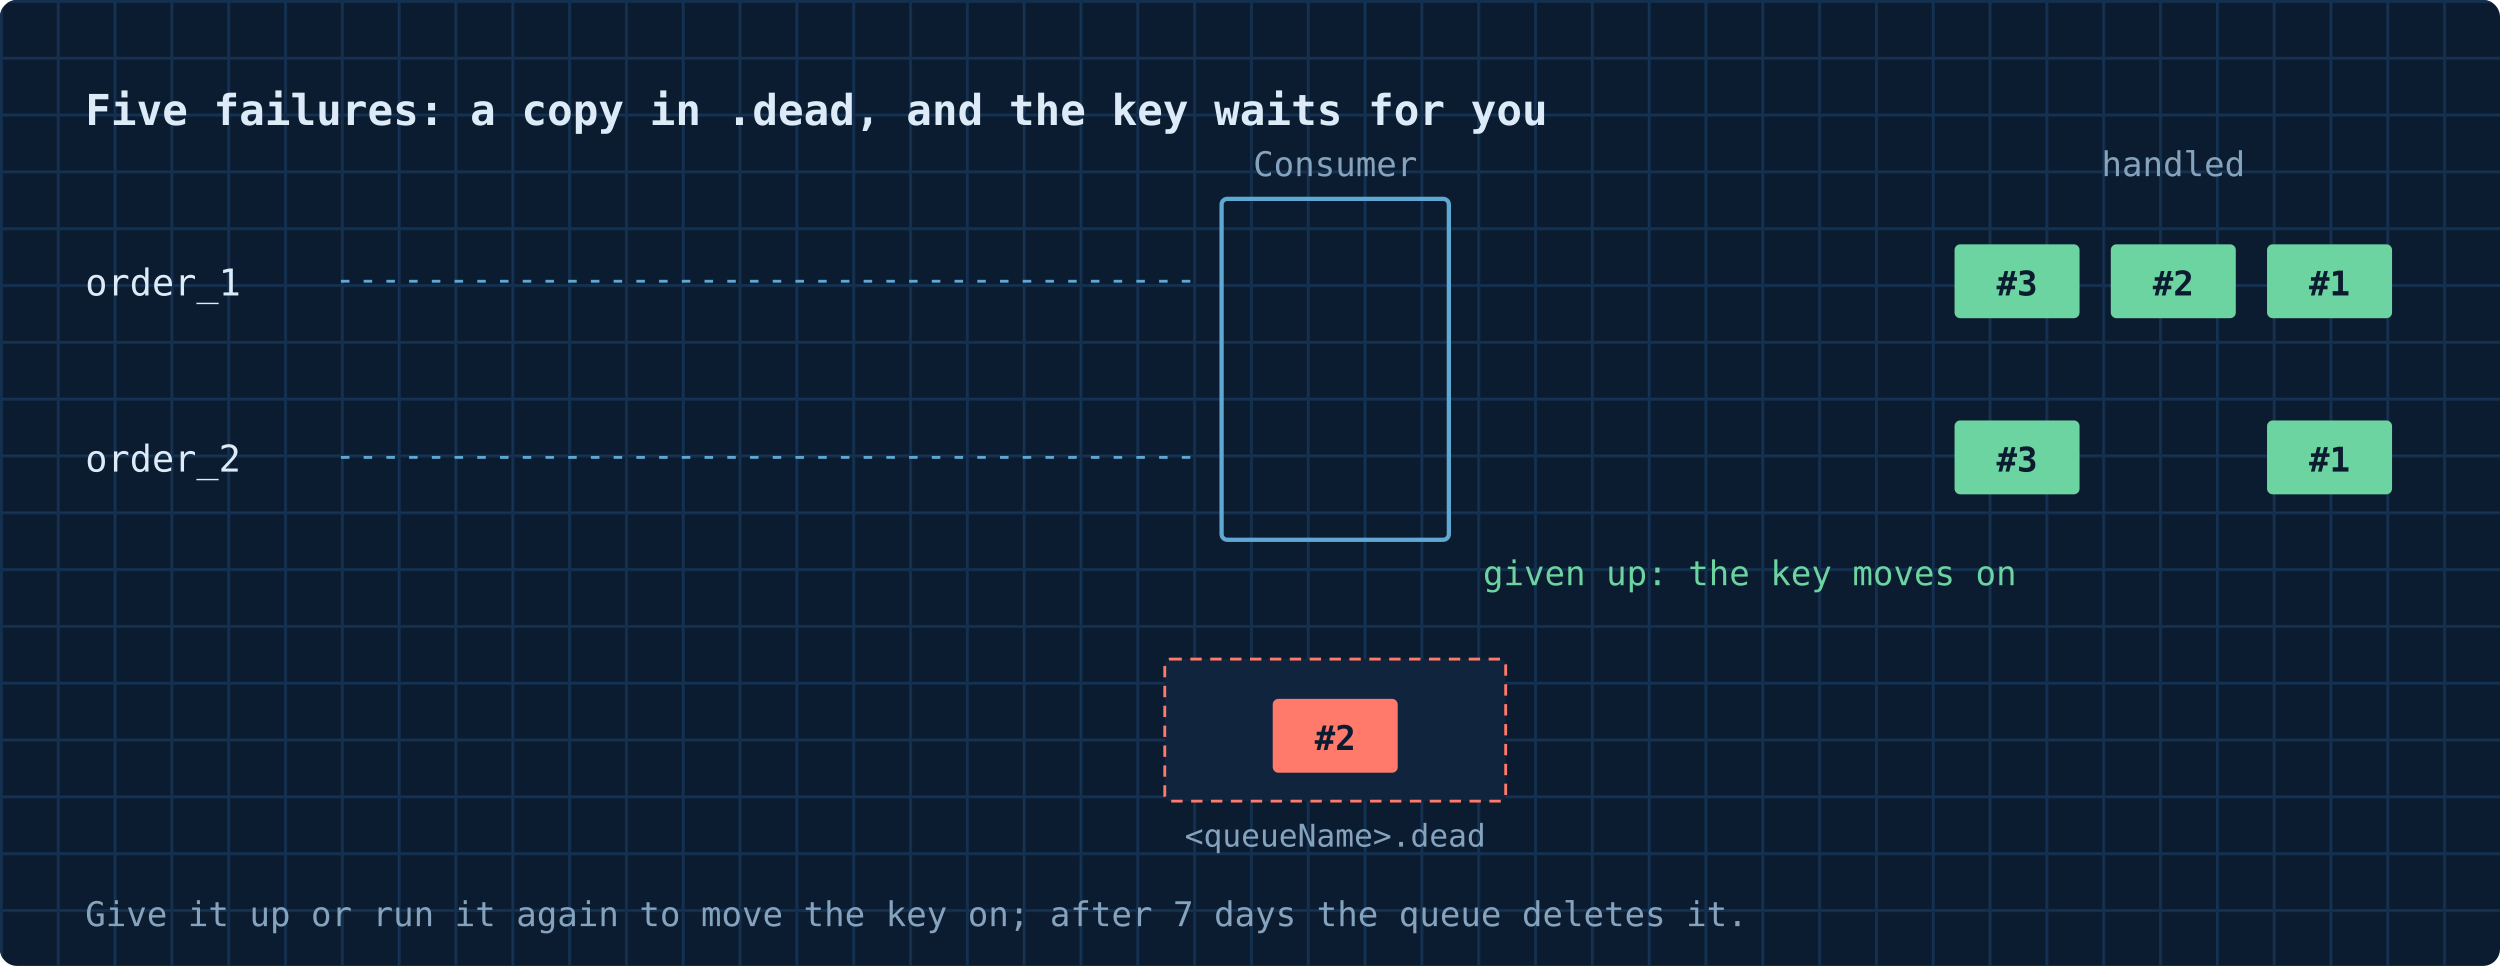
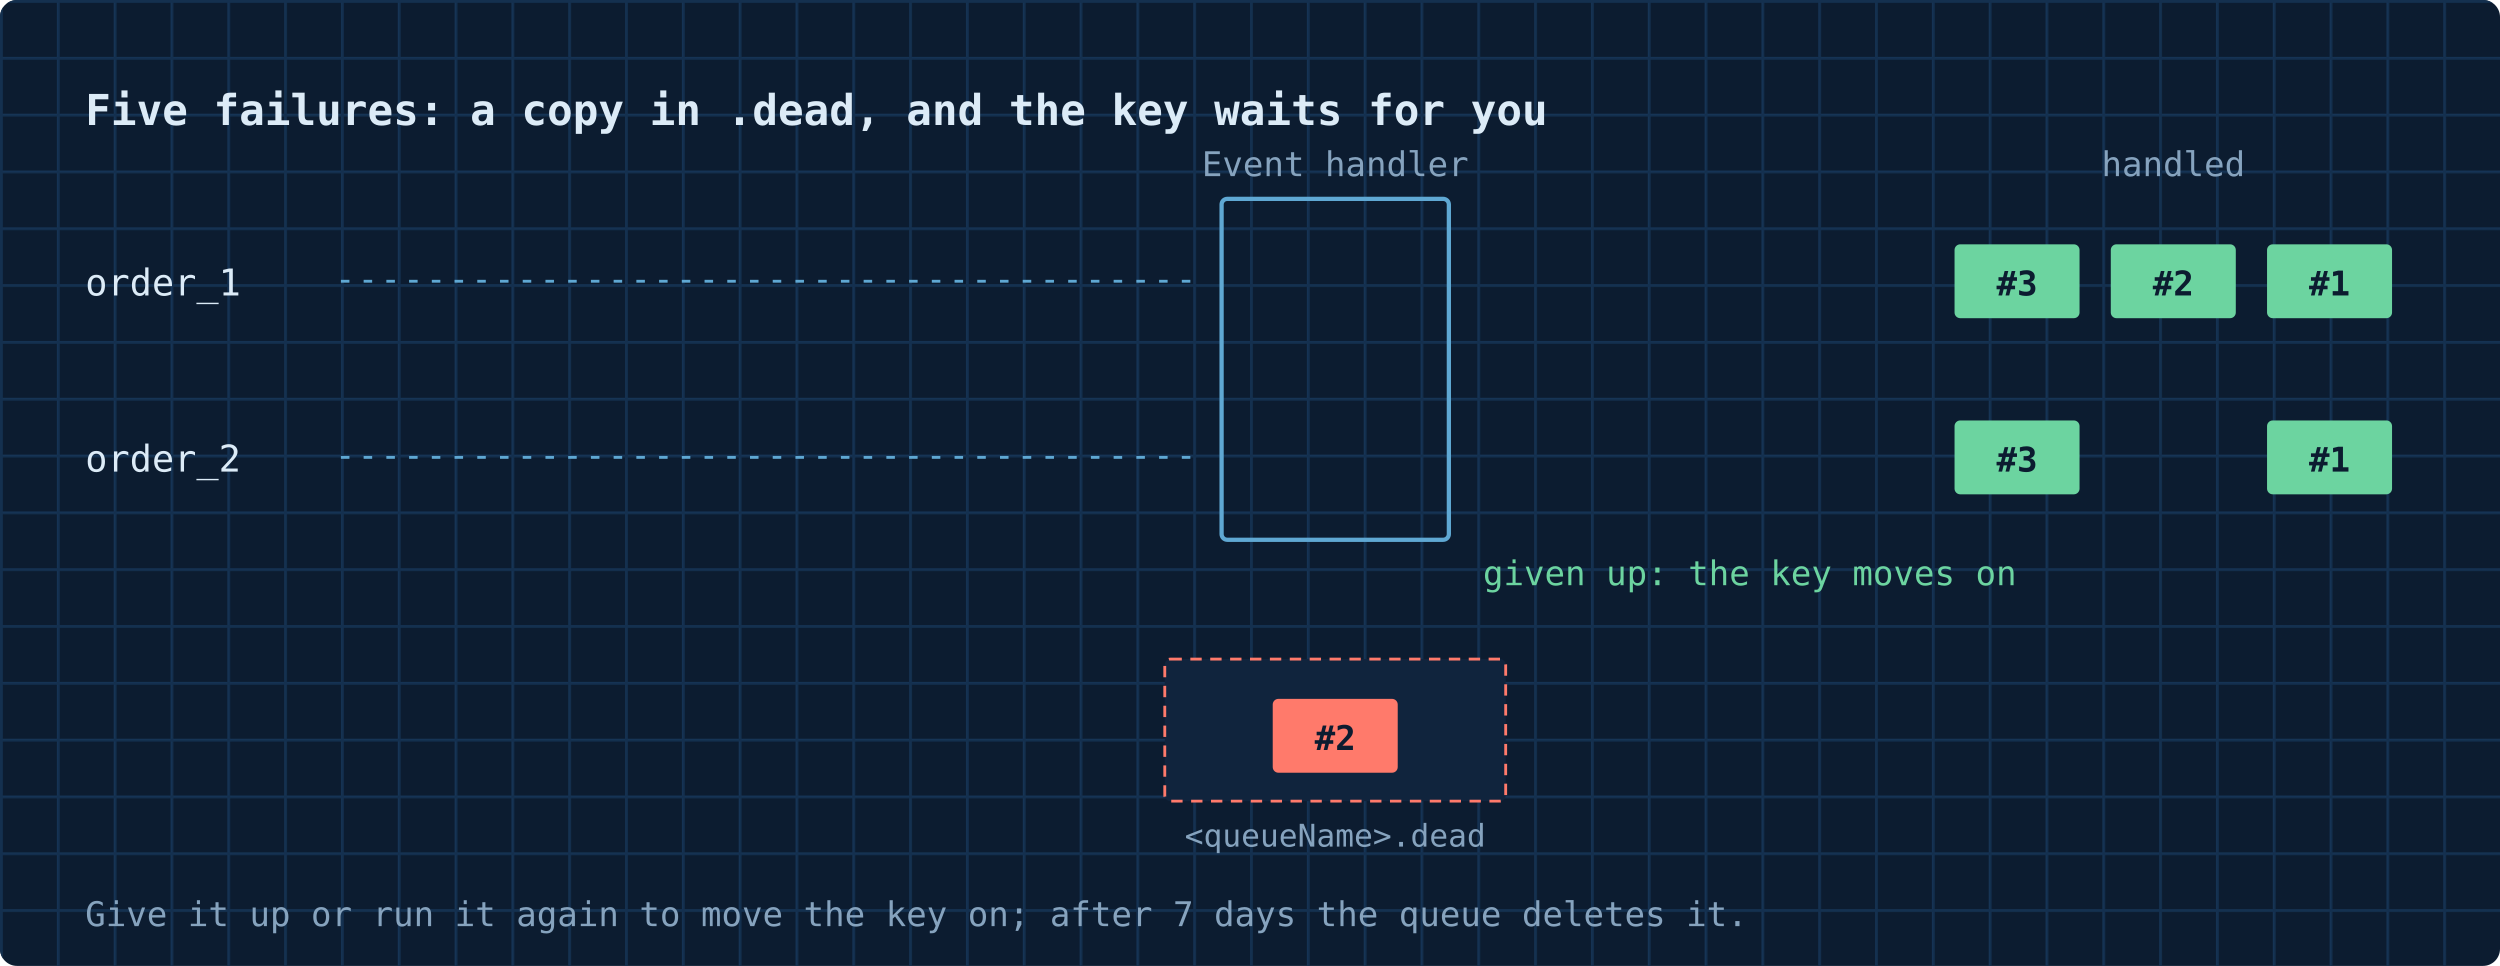
<svg xmlns="http://www.w3.org/2000/svg" viewBox="0 0 880 340" width="880" height="340" role="img" aria-label="order_2's second Event fails all five attempts: a copy goes to &lt;queueName&gt;.dead and its key is held while order_1 carries on; once someone gives it up, the key moves on and #3 is handled">
  <style>
.display{font-family:ui-monospace,SFMono-Regular,Menlo,Consolas,monospace;fill:#DCEBF7}
.mono{font-family:ui-monospace,SFMono-Regular,Menlo,Consolas,monospace;fill:#DCEBF7}
.dim{fill:#86A3BE}
.accent{fill:#F5B544}
.ok{fill:#6CD4A0}
.fail{fill:#FF7A6B}
.chip{fill:#0C1C30}
.label{opacity:0}
.d00{transform:translateX(520px)}.d00 rect{fill:#6CD4A0}
.d01{transform:translateX(525px)}.d01 rect{fill:#6CD4A0}
.d02{transform:translateX(530px)}.d02 rect{fill:#6CD4A0}
.d10{transform:translateX(520px)}.d10 rect{fill:#6CD4A0}
.d11{opacity:0}.d11 rect{fill:#FF7A6B}
.d11copy{transform:translateY(98px)}.d11copy rect{fill:#FF7A6B}
.d12{transform:translateX(530px)}.d12 rect{fill:#6CD4A0}
@media (prefers-reduced-motion: no-preference){
@keyframes d00{0%{transform:translateX(0);opacity:0}2%{opacity:1}18.75%{transform:translateX(0)}21.88%,26.88%{transform:translateX(170px);opacity:1}30.00%,92%{transform:translateX(520px);opacity:1}100%{transform:translateX(520px);opacity:0}}.d00{animation:d00 16s ease-in-out infinite}
@keyframes d00c{0%,26.88%{fill:#F5B544}30.00%,100%{fill:#6CD4A0}}.d00 rect{animation:d00c 16s linear infinite}
@keyframes d01{0%{transform:translateX(0);opacity:0}2%{opacity:1}34.38%{transform:translateX(0)}37.50%,42.50%{transform:translateX(230px);opacity:1}45.63%,92%{transform:translateX(525px);opacity:1}100%{transform:translateX(525px);opacity:0}}.d01{animation:d01 16s ease-in-out infinite}
@keyframes d01c{0%,42.50%{fill:#F5B544}45.63%,100%{fill:#6CD4A0}}.d01 rect{animation:d01c 16s linear infinite}
@keyframes d02{0%{transform:translateX(0);opacity:0}2%{opacity:1}50.00%{transform:translateX(0)}53.13%,58.13%{transform:translateX(290px);opacity:1}61.25%,92%{transform:translateX(530px);opacity:1}100%{transform:translateX(530px);opacity:0}}.d02{animation:d02 16s ease-in-out infinite}
@keyframes d02c{0%,58.13%{fill:#F5B544}61.25%,100%{fill:#6CD4A0}}.d02 rect{animation:d02c 16s linear infinite}
@keyframes d10{0%{transform:translateX(0);opacity:0}2%{opacity:1}1.88%{transform:translateX(0)}5.00%,10.00%{transform:translateX(170px);opacity:1}13.13%,92%{transform:translateX(520px);opacity:1}100%{transform:translateX(520px);opacity:0}}.d10{animation:d10 16s ease-in-out infinite}
@keyframes d10c{0%,10.00%{fill:#F5B544}13.13%,100%{fill:#6CD4A0}}.d10 rect{animation:d10c 16s linear infinite}
@keyframes d11{0%{transform:translateX(0);opacity:0}2%{opacity:1}13.13%{transform:translateX(0)}16.25%,61.25%{transform:translateX(230px);opacity:1}63.13%,100%{transform:translateX(230px);opacity:0}}.d11{animation:d11 16s ease-in-out infinite}
@keyframes d11c{0%{fill:#F5B544}20.31%{fill:#F5B544}21.25%,22.50%{fill:#FF7A6B}25.94%{fill:#F5B544}26.88%,28.13%{fill:#FF7A6B}31.56%{fill:#F5B544}32.50%,33.75%{fill:#FF7A6B}37.19%{fill:#F5B544}38.13%,39.38%{fill:#FF7A6B}42.81%{fill:#F5B544}43.75%,44.38%{fill:#FF7A6B}44.69%,100%{fill:#FF7A6B}}.d11 rect{animation:d11c 16s linear infinite}
@keyframes d11copy{0%,44.38%{transform:translateY(0);opacity:0}44.69%{transform:translateY(0);opacity:1}48.12%,92%{transform:translateY(98px);opacity:1}100%{transform:translateY(98px);opacity:0}}.d11copy{animation:d11copy 16s ease-in-out infinite}
@keyframes d12{0%{transform:translateX(0);opacity:0}2%{opacity:1}65.63%{transform:translateX(0)}68.75%,73.75%{transform:translateX(290px);opacity:1}76.88%,92%{transform:translateX(530px);opacity:1}100%{transform:translateX(530px);opacity:0}}.d12{animation:d12 16s ease-in-out infinite}
@keyframes d12c{0%,73.75%{fill:#F5B544}76.88%,100%{fill:#6CD4A0}}.d12 rect{animation:d12c 16s linear infinite}
@keyframes held{0%,16.25%{opacity:1}19.38%{opacity:.4}22.19%{opacity:1}25.00%{opacity:.4}27.81%{opacity:1}30.63%{opacity:.4}33.44%{opacity:1}36.25%{opacity:.4}39.06%{opacity:1}41.88%{opacity:.4}44.69%{opacity:1}47.50%{opacity:.4}50.31%{opacity:1}53.13%{opacity:.4}55.94%{opacity:1}58.75%{opacity:.4}61.56%{opacity:1}65.63%,100%{opacity:1}}.d12 rect{animation-name:d12c,held}
@keyframes l0{0%,20.94%{opacity:0}21.25%,26.25%{opacity:1}26.56%,100%{opacity:0}}.l0{animation:l0 16s linear infinite}
@keyframes l1{0%,26.56%{opacity:0}26.88%,31.88%{opacity:1}32.19%,100%{opacity:0}}.l1{animation:l1 16s linear infinite}
@keyframes l2{0%,32.19%{opacity:0}32.50%,37.50%{opacity:1}37.81%,100%{opacity:0}}.l2{animation:l2 16s linear infinite}
@keyframes l3{0%,37.81%{opacity:0}38.13%,43.13%{opacity:1}43.44%,100%{opacity:0}}.l3{animation:l3 16s linear infinite}
@keyframes l4{0%,43.44%{opacity:0}43.75%,48.75%{opacity:1}49.06%,100%{opacity:0}}.l4{animation:l4 16s linear infinite}
@keyframes l5{0%,49.06%{opacity:0}49.38%,62.81%{opacity:1}63.13%,100%{opacity:0}}.l5{animation:l5 16s linear infinite}
@keyframes l6{0%,62.81%{opacity:0}63.13%,91.69%{opacity:1}92.00%,100%{opacity:0}}.l6{animation:l6 16s linear infinite}
}
@media (prefers-reduced-motion: reduce){.typed{clip-path:none}.moving{display:none}}
</style>
  <rect width="880" height="340" rx="6" fill="#0C1C30" />
  <defs>
    <pattern id="grid" width="20" height="20" patternUnits="userSpaceOnUse">
      <path d="M0 0V20M0 0H20" fill="none" stroke="#14304F" stroke-width="2" />
    </pattern>
  </defs>
  <rect width="880" height="340" rx="6" fill="url(#grid)" />
  <text x="30" y="44" class="display" font-size="15" font-weight="700">Five failures: a copy in .dead, and the key waits for you</text>
  <rect x="430" y="70" width="80" height="120" rx="2" fill="none" stroke="#5FA8D3" stroke-width="1.5" />
-   <text x="470" y="62" text-anchor="middle" class="mono dim" font-size="12">Consumer</text>
+   <text x="470" y="62" text-anchor="middle" class="mono dim" font-size="12">Event handler</text>
  <text x="765" y="62" text-anchor="middle" class="mono dim" font-size="12">handled</text>
  <rect x="410" y="232" width="120" height="50" rx="2" fill="#10243D" stroke="#FF7A6B" stroke-dasharray="4 3" />
  <text x="470" y="298" text-anchor="middle" class="mono dim" font-size="11">&lt;queueName&gt;.dead</text>
  <text x="30" y="104" class="mono" font-size="13">order_1</text>
  <line x1="120" y1="99" x2="420" y2="99" stroke="#5FA8D3" stroke-dasharray="3 5" />
  <g class="d00">
    <rect x="278" y="86" width="44" height="26" rx="2" fill="#F5B544" />
    <text x="300" y="104" text-anchor="middle" class="mono chip" font-size="12" font-weight="700">#1</text>
  </g>
  <g class="d01">
    <rect x="218" y="86" width="44" height="26" rx="2" fill="#F5B544" />
    <text x="240" y="104" text-anchor="middle" class="mono chip" font-size="12" font-weight="700">#2</text>
  </g>
  <g class="d02">
    <rect x="158" y="86" width="44" height="26" rx="2" fill="#F5B544" />
    <text x="180" y="104" text-anchor="middle" class="mono chip" font-size="12" font-weight="700">#3</text>
  </g>
  <text x="30" y="166" class="mono" font-size="13">order_2</text>
  <line x1="120" y1="161" x2="420" y2="161" stroke="#5FA8D3" stroke-dasharray="3 5" />
  <g class="d10">
    <rect x="278" y="148" width="44" height="26" rx="2" fill="#F5B544" />
    <text x="300" y="166" text-anchor="middle" class="mono chip" font-size="12" font-weight="700">#1</text>
  </g>
  <g class="d11copy">
    <rect x="448" y="148" width="44" height="26" rx="2" fill="#F5B544" />
    <text x="470" y="166" text-anchor="middle" class="mono chip" font-size="12" font-weight="700">#2</text>
  </g>
  <g class="d11">
    <rect x="218" y="148" width="44" height="26" rx="2" fill="#F5B544" />
    <text x="240" y="166" text-anchor="middle" class="mono chip" font-size="12" font-weight="700">#2</text>
  </g>
  <g class="d12">
    <rect x="158" y="148" width="44" height="26" rx="2" fill="#F5B544" />
    <text x="180" y="166" text-anchor="middle" class="mono chip" font-size="12" font-weight="700">#3</text>
  </g>
  <g class="label l0">
    <text x="522" y="206" class="mono fail" font-size="12">attempt 1 of 5 failed</text>
  </g>
  <g class="label l1">
    <text x="522" y="206" class="mono fail" font-size="12">attempt 2 of 5 failed</text>
  </g>
  <g class="label l2">
    <text x="522" y="206" class="mono fail" font-size="12">attempt 3 of 5 failed</text>
  </g>
  <g class="label l3">
    <text x="522" y="206" class="mono fail" font-size="12">attempt 4 of 5 failed</text>
  </g>
  <g class="label l4">
    <text x="522" y="206" class="mono fail" font-size="12">attempt 5 of 5 failed</text>
  </g>
  <g class="label l5">
    <text x="522" y="206" class="mono fail" font-size="12">failed for good: copy in .dead, key held</text>
  </g>
  <g class="label l6" style="opacity:1">
    <text x="522" y="206" class="mono ok" font-size="12">given up: the key moves on</text>
  </g>
  <text x="30" y="326" class="mono dim" font-size="12">Give it up or run it again to move the key on; after 7 days the queue deletes it.</text>
</svg>
